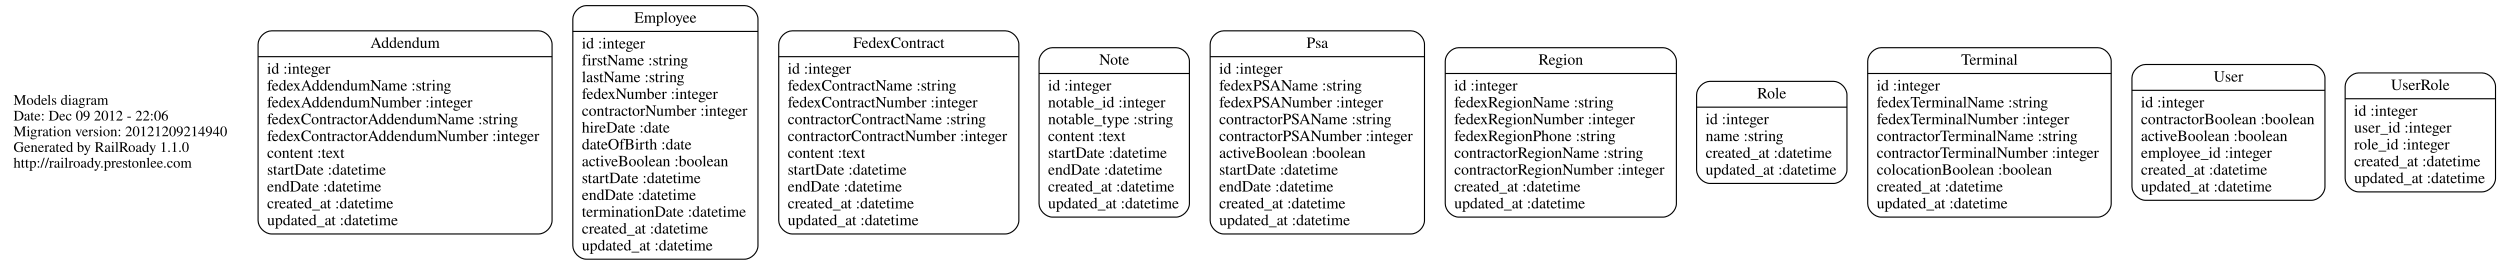
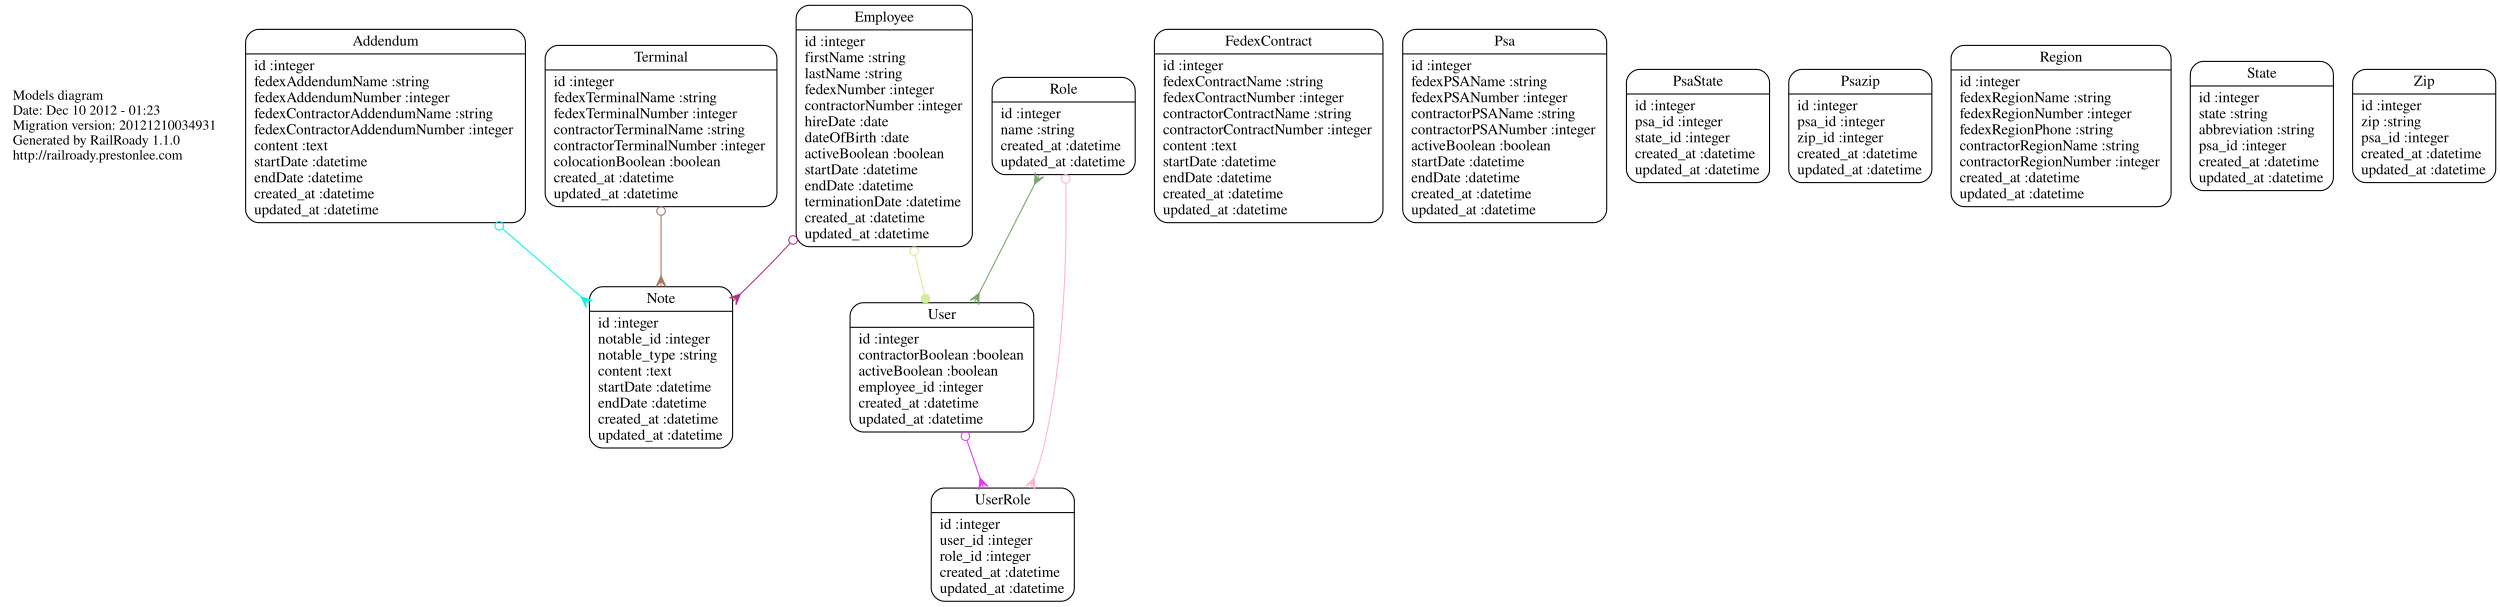
- <svg xmlns="http://www.w3.org/2000/svg" width="2228pt" height="236pt" viewBox="0.00 0.00 2228.00 236.00">
-   <g id="graph0" class="graph" transform="scale(1 1) rotate(0) translate(4 232)">
-     <polygon fill="white" stroke="white" points="-4,5 -4,-232 2225,-232 2225,5 -4,5" />
+ <svg xmlns="http://www.w3.org/2000/svg" width="2341pt" height="568pt" viewBox="0.00 0.00 2341.00 568.00">
+   <g id="graph0" class="graph" transform="scale(1 1) rotate(0) translate(4 564)">
+     <polygon fill="white" stroke="white" points="-4,5 -4,-564 2338,-564 2338,5 -4,5" />
    <g id="node1" class="node">
-       <text text-anchor="start" x="8" y="-138.6" font-family="Times,serif" font-size="13.00">Models diagram</text>
-       <text text-anchor="start" x="8" y="-124.6" font-family="Times,serif" font-size="13.00">Date: Dec 09 2012 - 22:06</text>
-       <text text-anchor="start" x="8" y="-110.6" font-family="Times,serif" font-size="13.00">Migration version: 20121209214940</text>
-       <text text-anchor="start" x="8" y="-96.6" font-family="Times,serif" font-size="13.00">Generated by RailRoady 1.1.0</text>
-       <text text-anchor="start" x="8" y="-82.6" font-family="Times,serif" font-size="13.00">http://railroady.prestonlee.com</text>
+       <text text-anchor="start" x="8" y="-470.6" font-family="Times,serif" font-size="13.00">Models diagram</text>
+       <text text-anchor="start" x="8" y="-456.6" font-family="Times,serif" font-size="13.00">Date: Dec 10 2012 - 01:23</text>
+       <text text-anchor="start" x="8" y="-442.6" font-family="Times,serif" font-size="13.00">Migration version: 20121210034931</text>
+       <text text-anchor="start" x="8" y="-428.6" font-family="Times,serif" font-size="13.00">Generated by RailRoady 1.1.0</text>
+       <text text-anchor="start" x="8" y="-414.6" font-family="Times,serif" font-size="13.00">http://railroady.prestonlee.com</text>
    </g>
    <g id="node2" class="node">
-       <path fill="none" stroke="black" d="M238,-23.5C238,-23.5 476,-23.5 476,-23.5 482,-23.5 488,-29.5 488,-35.5 488,-35.5 488,-192.5 488,-192.5 488,-198.5 482,-204.5 476,-204.5 476,-204.5 238,-204.5 238,-204.5 232,-204.5 226,-198.5 226,-192.5 226,-192.5 226,-35.5 226,-35.5 226,-29.5 232,-23.5 238,-23.5" />
-       <text text-anchor="middle" x="357" y="-189.3" font-family="Times,serif" font-size="14.00">Addendum</text>
-       <polyline fill="none" stroke="black" points="226,-181.5 488,-181.5 " />
-       <text text-anchor="start" x="234" y="-166.3" font-family="Times,serif" font-size="14.00">id :integer</text>
-       <text text-anchor="start" x="234" y="-151.3" font-family="Times,serif" font-size="14.00">fedexAddendumName :string</text>
-       <text text-anchor="start" x="234" y="-136.3" font-family="Times,serif" font-size="14.00">fedexAddendumNumber :integer</text>
-       <text text-anchor="start" x="234" y="-121.3" font-family="Times,serif" font-size="14.00">fedexContractorAddendumName :string</text>
-       <text text-anchor="start" x="234" y="-106.3" font-family="Times,serif" font-size="14.00">fedexContractorAddendumNumber :integer</text>
-       <text text-anchor="start" x="234" y="-91.3" font-family="Times,serif" font-size="14.00">content :text</text>
-       <text text-anchor="start" x="234" y="-76.3" font-family="Times,serif" font-size="14.00">startDate :datetime</text>
-       <text text-anchor="start" x="234" y="-61.3" font-family="Times,serif" font-size="14.00">endDate :datetime</text>
-       <text text-anchor="start" x="234" y="-46.3" font-family="Times,serif" font-size="14.00">created_at :datetime</text>
-       <text text-anchor="start" x="234" y="-31.3" font-family="Times,serif" font-size="14.00">updated_at :datetime</text>
+       <path fill="none" stroke="black" d="M238,-355.5C238,-355.5 476,-355.5 476,-355.5 482,-355.5 488,-361.5 488,-367.5 488,-367.5 488,-524.5 488,-524.5 488,-530.5 482,-536.5 476,-536.5 476,-536.5 238,-536.5 238,-536.5 232,-536.5 226,-530.5 226,-524.5 226,-524.5 226,-367.5 226,-367.5 226,-361.5 232,-355.5 238,-355.5" />
+       <text text-anchor="middle" x="357" y="-521.3" font-family="Times,serif" font-size="14.00">Addendum</text>
+       <polyline fill="none" stroke="black" points="226,-513.5 488,-513.5 " />
+       <text text-anchor="start" x="234" y="-498.3" font-family="Times,serif" font-size="14.00">id :integer</text>
+       <text text-anchor="start" x="234" y="-483.3" font-family="Times,serif" font-size="14.00">fedexAddendumName :string</text>
+       <text text-anchor="start" x="234" y="-468.3" font-family="Times,serif" font-size="14.00">fedexAddendumNumber :integer</text>
+       <text text-anchor="start" x="234" y="-453.3" font-family="Times,serif" font-size="14.00">fedexContractorAddendumName :string</text>
+       <text text-anchor="start" x="234" y="-438.3" font-family="Times,serif" font-size="14.00">fedexContractorAddendumNumber :integer</text>
+       <text text-anchor="start" x="234" y="-423.3" font-family="Times,serif" font-size="14.00">content :text</text>
+       <text text-anchor="start" x="234" y="-408.3" font-family="Times,serif" font-size="14.00">startDate :datetime</text>
+       <text text-anchor="start" x="234" y="-393.3" font-family="Times,serif" font-size="14.00">endDate :datetime</text>
+       <text text-anchor="start" x="234" y="-378.3" font-family="Times,serif" font-size="14.00">created_at :datetime</text>
+       <text text-anchor="start" x="234" y="-363.3" font-family="Times,serif" font-size="14.00">updated_at :datetime</text>
+     </g>
+     <g id="node5" class="node">
+       <path fill="none" stroke="black" d="M560,-144.5C560,-144.5 670,-144.5 670,-144.5 676,-144.5 682,-150.5 682,-156.5 682,-156.5 682,-283.5 682,-283.5 682,-289.5 676,-295.5 670,-295.5 670,-295.5 560,-295.5 560,-295.5 554,-295.5 548,-289.5 548,-283.5 548,-283.5 548,-156.5 548,-156.5 548,-150.5 554,-144.5 560,-144.5" />
+       <text text-anchor="middle" x="615" y="-280.3" font-family="Times,serif" font-size="14.00">Note</text>
+       <polyline fill="none" stroke="black" points="548,-272.5 682,-272.5 " />
+       <text text-anchor="start" x="556" y="-257.3" font-family="Times,serif" font-size="14.00">id :integer</text>
+       <text text-anchor="start" x="556" y="-242.3" font-family="Times,serif" font-size="14.00">notable_id :integer</text>
+       <text text-anchor="start" x="556" y="-227.3" font-family="Times,serif" font-size="14.00">notable_type :string</text>
+       <text text-anchor="start" x="556" y="-212.3" font-family="Times,serif" font-size="14.00">content :text</text>
+       <text text-anchor="start" x="556" y="-197.3" font-family="Times,serif" font-size="14.00">startDate :datetime</text>
+       <text text-anchor="start" x="556" y="-182.3" font-family="Times,serif" font-size="14.00">endDate :datetime</text>
+       <text text-anchor="start" x="556" y="-167.3" font-family="Times,serif" font-size="14.00">created_at :datetime</text>
+       <text text-anchor="start" x="556" y="-152.3" font-family="Times,serif" font-size="14.00">updated_at :datetime</text>
+     </g>
+     <g id="edge1" class="edge">
+       <path fill="none" stroke="#04f9e2" d="M466.687,-349.768C491.468,-328.253 517.221,-305.893 540.178,-285.962" />
+       <ellipse fill="none" stroke="#04f9e2" cx="463.472" cy="-352.559" rx="4" ry="4" />
+       <polygon fill="#04f9e2" stroke="#04f9e2" points="540.299,-285.857 550.8,-282.699 544.075,-282.579 547.85,-279.301 547.85,-279.301 547.85,-279.301 544.075,-282.579 544.9,-275.903 540.299,-285.857 540.299,-285.857" />
    </g>
    <g id="node3" class="node">
-       <path fill="none" stroke="black" d="M518.5,-1C518.5,-1 659.5,-1 659.5,-1 665.5,-1 671.5,-7 671.5,-13 671.5,-13 671.5,-215 671.5,-215 671.5,-221 665.5,-227 659.5,-227 659.5,-227 518.5,-227 518.5,-227 512.5,-227 506.5,-221 506.5,-215 506.5,-215 506.5,-13 506.5,-13 506.5,-7 512.5,-1 518.5,-1" />
-       <text text-anchor="middle" x="589" y="-211.8" font-family="Times,serif" font-size="14.00">Employee</text>
-       <polyline fill="none" stroke="black" points="506.5,-204 671.5,-204 " />
-       <text text-anchor="start" x="514.5" y="-188.8" font-family="Times,serif" font-size="14.00">id :integer</text>
-       <text text-anchor="start" x="514.5" y="-173.8" font-family="Times,serif" font-size="14.00">firstName :string</text>
-       <text text-anchor="start" x="514.5" y="-158.8" font-family="Times,serif" font-size="14.00">lastName :string</text>
-       <text text-anchor="start" x="514.5" y="-143.8" font-family="Times,serif" font-size="14.00">fedexNumber :integer</text>
-       <text text-anchor="start" x="514.5" y="-128.8" font-family="Times,serif" font-size="14.00">contractorNumber :integer</text>
-       <text text-anchor="start" x="514.5" y="-113.8" font-family="Times,serif" font-size="14.00">hireDate :date</text>
-       <text text-anchor="start" x="514.5" y="-98.8" font-family="Times,serif" font-size="14.00">dateOfBirth :date</text>
-       <text text-anchor="start" x="514.5" y="-83.8" font-family="Times,serif" font-size="14.00">activeBoolean :boolean</text>
-       <text text-anchor="start" x="514.5" y="-68.8" font-family="Times,serif" font-size="14.00">startDate :datetime</text>
-       <text text-anchor="start" x="514.5" y="-53.8" font-family="Times,serif" font-size="14.00">endDate :datetime</text>
-       <text text-anchor="start" x="514.5" y="-38.8" font-family="Times,serif" font-size="14.00">terminationDate :datetime</text>
-       <text text-anchor="start" x="514.5" y="-23.8" font-family="Times,serif" font-size="14.00">created_at :datetime</text>
-       <text text-anchor="start" x="514.5" y="-8.8" font-family="Times,serif" font-size="14.00">updated_at :datetime</text>
+       <path fill="none" stroke="black" d="M753.5,-333C753.5,-333 894.5,-333 894.5,-333 900.5,-333 906.5,-339 906.5,-345 906.5,-345 906.5,-547 906.5,-547 906.5,-553 900.5,-559 894.5,-559 894.5,-559 753.5,-559 753.5,-559 747.5,-559 741.5,-553 741.5,-547 741.5,-547 741.5,-345 741.5,-345 741.5,-339 747.5,-333 753.5,-333" />
+       <text text-anchor="middle" x="824" y="-543.8" font-family="Times,serif" font-size="14.00">Employee</text>
+       <polyline fill="none" stroke="black" points="741.5,-536 906.5,-536 " />
+       <text text-anchor="start" x="749.5" y="-520.8" font-family="Times,serif" font-size="14.00">id :integer</text>
+       <text text-anchor="start" x="749.5" y="-505.8" font-family="Times,serif" font-size="14.00">firstName :string</text>
+       <text text-anchor="start" x="749.5" y="-490.8" font-family="Times,serif" font-size="14.00">lastName :string</text>
+       <text text-anchor="start" x="749.5" y="-475.8" font-family="Times,serif" font-size="14.00">fedexNumber :integer</text>
+       <text text-anchor="start" x="749.5" y="-460.8" font-family="Times,serif" font-size="14.00">contractorNumber :integer</text>
+       <text text-anchor="start" x="749.5" y="-445.8" font-family="Times,serif" font-size="14.00">hireDate :date</text>
+       <text text-anchor="start" x="749.5" y="-430.8" font-family="Times,serif" font-size="14.00">dateOfBirth :date</text>
+       <text text-anchor="start" x="749.5" y="-415.8" font-family="Times,serif" font-size="14.00">activeBoolean :boolean</text>
+       <text text-anchor="start" x="749.5" y="-400.8" font-family="Times,serif" font-size="14.00">startDate :datetime</text>
+       <text text-anchor="start" x="749.5" y="-385.8" font-family="Times,serif" font-size="14.00">endDate :datetime</text>
+       <text text-anchor="start" x="749.5" y="-370.8" font-family="Times,serif" font-size="14.00">terminationDate :datetime</text>
+       <text text-anchor="start" x="749.5" y="-355.8" font-family="Times,serif" font-size="14.00">created_at :datetime</text>
+       <text text-anchor="start" x="749.5" y="-340.8" font-family="Times,serif" font-size="14.00">updated_at :datetime</text>
+     </g>
+     <g id="edge2" class="edge">
+       <path fill="none" stroke="#b72d80" d="M735.781,-336.112C734.518,-334.728 733.258,-333.357 732,-332 718.709,-317.661 703.963,-302.886 689.546,-288.98" />
+       <ellipse fill="none" stroke="#b72d80" cx="738.647" cy="-339.287" rx="4" ry="4" />
+       <polygon fill="#b72d80" stroke="#b72d80" points="689.266,-288.712 685.159,-278.544 685.656,-285.253 682.046,-281.794 682.046,-281.794 682.046,-281.794 685.656,-285.253 678.932,-285.043 689.266,-288.712 689.266,-288.712" />
+     </g>
+     <g id="node13" class="node">
+       <path fill="none" stroke="black" d="M804,-159.5C804,-159.5 952,-159.5 952,-159.5 958,-159.5 964,-165.5 964,-171.5 964,-171.5 964,-268.5 964,-268.5 964,-274.5 958,-280.5 952,-280.5 952,-280.5 804,-280.5 804,-280.5 798,-280.5 792,-274.5 792,-268.5 792,-268.5 792,-171.5 792,-171.5 792,-165.5 798,-159.5 804,-159.5" />
+       <text text-anchor="middle" x="878" y="-265.3" font-family="Times,serif" font-size="14.00">User</text>
+       <polyline fill="none" stroke="black" points="792,-257.5 964,-257.5 " />
+       <text text-anchor="start" x="800" y="-242.3" font-family="Times,serif" font-size="14.00">id :integer</text>
+       <text text-anchor="start" x="800" y="-227.3" font-family="Times,serif" font-size="14.00">contractorBoolean :boolean</text>
+       <text text-anchor="start" x="800" y="-212.3" font-family="Times,serif" font-size="14.00">activeBoolean :boolean</text>
+       <text text-anchor="start" x="800" y="-197.3" font-family="Times,serif" font-size="14.00">employee_id :integer</text>
+       <text text-anchor="start" x="800" y="-182.3" font-family="Times,serif" font-size="14.00">created_at :datetime</text>
+       <text text-anchor="start" x="800" y="-167.3" font-family="Times,serif" font-size="14.00">updated_at :datetime</text>
+     </g>
+     <g id="edge3" class="edge">
+       <path fill="none" stroke="#cef098" d="M853.011,-324.658C856.008,-312.227 858.972,-299.933 861.753,-288.394" />
+       <ellipse fill="none" stroke="#cef098" cx="852.017" cy="-328.783" rx="4" ry="4" />
+       <ellipse fill="#cef098" stroke="#cef098" cx="862.71" cy="-284.423" rx="4" ry="4" />
    </g>
    <g id="node4" class="node">
-       <path fill="none" stroke="black" d="M702,-23.5C702,-23.5 892,-23.5 892,-23.5 898,-23.5 904,-29.5 904,-35.5 904,-35.5 904,-192.5 904,-192.5 904,-198.5 898,-204.5 892,-204.5 892,-204.5 702,-204.5 702,-204.5 696,-204.5 690,-198.5 690,-192.5 690,-192.5 690,-35.5 690,-35.5 690,-29.5 696,-23.5 702,-23.5" />
-       <text text-anchor="middle" x="797" y="-189.3" font-family="Times,serif" font-size="14.00">FedexContract</text>
-       <polyline fill="none" stroke="black" points="690,-181.5 904,-181.5 " />
-       <text text-anchor="start" x="698" y="-166.3" font-family="Times,serif" font-size="14.00">id :integer</text>
-       <text text-anchor="start" x="698" y="-151.3" font-family="Times,serif" font-size="14.00">fedexContractName :string</text>
-       <text text-anchor="start" x="698" y="-136.3" font-family="Times,serif" font-size="14.00">fedexContractNumber :integer</text>
-       <text text-anchor="start" x="698" y="-121.3" font-family="Times,serif" font-size="14.00">contractorContractName :string</text>
-       <text text-anchor="start" x="698" y="-106.3" font-family="Times,serif" font-size="14.00">contractorContractNumber :integer</text>
-       <text text-anchor="start" x="698" y="-91.3" font-family="Times,serif" font-size="14.00">content :text</text>
-       <text text-anchor="start" x="698" y="-76.3" font-family="Times,serif" font-size="14.00">startDate :datetime</text>
-       <text text-anchor="start" x="698" y="-61.3" font-family="Times,serif" font-size="14.00">endDate :datetime</text>
-       <text text-anchor="start" x="698" y="-46.3" font-family="Times,serif" font-size="14.00">created_at :datetime</text>
-       <text text-anchor="start" x="698" y="-31.3" font-family="Times,serif" font-size="14.00">updated_at :datetime</text>
-     </g>
-     <g id="node5" class="node">
-       <path fill="none" stroke="black" d="M934,-38.5C934,-38.5 1044,-38.5 1044,-38.5 1050,-38.5 1056,-44.5 1056,-50.5 1056,-50.5 1056,-177.5 1056,-177.5 1056,-183.5 1050,-189.5 1044,-189.5 1044,-189.5 934,-189.5 934,-189.5 928,-189.5 922,-183.5 922,-177.5 922,-177.5 922,-50.5 922,-50.5 922,-44.5 928,-38.5 934,-38.5" />
-       <text text-anchor="middle" x="989" y="-174.3" font-family="Times,serif" font-size="14.00">Note</text>
-       <polyline fill="none" stroke="black" points="922,-166.5 1056,-166.5 " />
-       <text text-anchor="start" x="930" y="-151.3" font-family="Times,serif" font-size="14.00">id :integer</text>
-       <text text-anchor="start" x="930" y="-136.3" font-family="Times,serif" font-size="14.00">notable_id :integer</text>
-       <text text-anchor="start" x="930" y="-121.3" font-family="Times,serif" font-size="14.00">notable_type :string</text>
-       <text text-anchor="start" x="930" y="-106.3" font-family="Times,serif" font-size="14.00">content :text</text>
-       <text text-anchor="start" x="930" y="-91.3" font-family="Times,serif" font-size="14.00">startDate :datetime</text>
-       <text text-anchor="start" x="930" y="-76.3" font-family="Times,serif" font-size="14.00">endDate :datetime</text>
-       <text text-anchor="start" x="930" y="-61.3" font-family="Times,serif" font-size="14.00">created_at :datetime</text>
-       <text text-anchor="start" x="930" y="-46.3" font-family="Times,serif" font-size="14.00">updated_at :datetime</text>
+       <path fill="none" stroke="black" d="M1089,-355.5C1089,-355.5 1279,-355.5 1279,-355.5 1285,-355.5 1291,-361.5 1291,-367.5 1291,-367.5 1291,-524.5 1291,-524.5 1291,-530.5 1285,-536.5 1279,-536.5 1279,-536.5 1089,-536.5 1089,-536.5 1083,-536.5 1077,-530.5 1077,-524.5 1077,-524.5 1077,-367.5 1077,-367.5 1077,-361.5 1083,-355.5 1089,-355.5" />
+       <text text-anchor="middle" x="1184" y="-521.3" font-family="Times,serif" font-size="14.00">FedexContract</text>
+       <polyline fill="none" stroke="black" points="1077,-513.5 1291,-513.5 " />
+       <text text-anchor="start" x="1085" y="-498.3" font-family="Times,serif" font-size="14.00">id :integer</text>
+       <text text-anchor="start" x="1085" y="-483.3" font-family="Times,serif" font-size="14.00">fedexContractName :string</text>
+       <text text-anchor="start" x="1085" y="-468.3" font-family="Times,serif" font-size="14.00">fedexContractNumber :integer</text>
+       <text text-anchor="start" x="1085" y="-453.3" font-family="Times,serif" font-size="14.00">contractorContractName :string</text>
+       <text text-anchor="start" x="1085" y="-438.3" font-family="Times,serif" font-size="14.00">contractorContractNumber :integer</text>
+       <text text-anchor="start" x="1085" y="-423.3" font-family="Times,serif" font-size="14.00">content :text</text>
+       <text text-anchor="start" x="1085" y="-408.3" font-family="Times,serif" font-size="14.00">startDate :datetime</text>
+       <text text-anchor="start" x="1085" y="-393.3" font-family="Times,serif" font-size="14.00">endDate :datetime</text>
+       <text text-anchor="start" x="1085" y="-378.3" font-family="Times,serif" font-size="14.00">created_at :datetime</text>
+       <text text-anchor="start" x="1085" y="-363.3" font-family="Times,serif" font-size="14.00">updated_at :datetime</text>
    </g>
    <g id="node6" class="node">
-       <path fill="none" stroke="black" d="M1086.5,-23.5C1086.5,-23.5 1253.5,-23.5 1253.5,-23.5 1259.5,-23.5 1265.5,-29.5 1265.5,-35.5 1265.5,-35.5 1265.5,-192.5 1265.5,-192.5 1265.5,-198.5 1259.5,-204.5 1253.5,-204.5 1253.5,-204.5 1086.5,-204.5 1086.5,-204.5 1080.5,-204.5 1074.5,-198.5 1074.5,-192.5 1074.5,-192.5 1074.5,-35.5 1074.5,-35.5 1074.5,-29.5 1080.5,-23.5 1086.5,-23.5" />
-       <text text-anchor="middle" x="1170" y="-189.3" font-family="Times,serif" font-size="14.00">Psa</text>
-       <polyline fill="none" stroke="black" points="1074.5,-181.5 1265.5,-181.5 " />
-       <text text-anchor="start" x="1082.5" y="-166.3" font-family="Times,serif" font-size="14.00">id :integer</text>
-       <text text-anchor="start" x="1082.5" y="-151.3" font-family="Times,serif" font-size="14.00">fedexPSAName :string</text>
-       <text text-anchor="start" x="1082.5" y="-136.3" font-family="Times,serif" font-size="14.00">fedexPSANumber :integer</text>
-       <text text-anchor="start" x="1082.5" y="-121.3" font-family="Times,serif" font-size="14.00">contractorPSAName :string</text>
-       <text text-anchor="start" x="1082.5" y="-106.3" font-family="Times,serif" font-size="14.00">contractorPSANumber :integer</text>
-       <text text-anchor="start" x="1082.5" y="-91.3" font-family="Times,serif" font-size="14.00">activeBoolean :boolean</text>
-       <text text-anchor="start" x="1082.5" y="-76.3" font-family="Times,serif" font-size="14.00">startDate :datetime</text>
-       <text text-anchor="start" x="1082.5" y="-61.3" font-family="Times,serif" font-size="14.00">endDate :datetime</text>
-       <text text-anchor="start" x="1082.5" y="-46.3" font-family="Times,serif" font-size="14.00">created_at :datetime</text>
-       <text text-anchor="start" x="1082.5" y="-31.3" font-family="Times,serif" font-size="14.00">updated_at :datetime</text>
+       <path fill="none" stroke="black" d="M1321.5,-355.5C1321.5,-355.5 1488.5,-355.5 1488.5,-355.5 1494.5,-355.5 1500.5,-361.5 1500.5,-367.5 1500.5,-367.5 1500.5,-524.5 1500.5,-524.5 1500.5,-530.5 1494.5,-536.5 1488.5,-536.5 1488.5,-536.5 1321.5,-536.5 1321.5,-536.5 1315.5,-536.5 1309.5,-530.5 1309.5,-524.5 1309.5,-524.5 1309.5,-367.5 1309.5,-367.5 1309.5,-361.5 1315.5,-355.5 1321.5,-355.5" />
+       <text text-anchor="middle" x="1405" y="-521.3" font-family="Times,serif" font-size="14.00">Psa</text>
+       <polyline fill="none" stroke="black" points="1309.5,-513.5 1500.5,-513.5 " />
+       <text text-anchor="start" x="1317.5" y="-498.3" font-family="Times,serif" font-size="14.00">id :integer</text>
+       <text text-anchor="start" x="1317.5" y="-483.3" font-family="Times,serif" font-size="14.00">fedexPSAName :string</text>
+       <text text-anchor="start" x="1317.5" y="-468.3" font-family="Times,serif" font-size="14.00">fedexPSANumber :integer</text>
+       <text text-anchor="start" x="1317.5" y="-453.3" font-family="Times,serif" font-size="14.00">contractorPSAName :string</text>
+       <text text-anchor="start" x="1317.5" y="-438.3" font-family="Times,serif" font-size="14.00">contractorPSANumber :integer</text>
+       <text text-anchor="start" x="1317.5" y="-423.3" font-family="Times,serif" font-size="14.00">activeBoolean :boolean</text>
+       <text text-anchor="start" x="1317.5" y="-408.3" font-family="Times,serif" font-size="14.00">startDate :datetime</text>
+       <text text-anchor="start" x="1317.5" y="-393.3" font-family="Times,serif" font-size="14.00">endDate :datetime</text>
+       <text text-anchor="start" x="1317.5" y="-378.3" font-family="Times,serif" font-size="14.00">created_at :datetime</text>
+       <text text-anchor="start" x="1317.5" y="-363.3" font-family="Times,serif" font-size="14.00">updated_at :datetime</text>
    </g>
    <g id="node7" class="node">
-       <path fill="none" stroke="black" d="M1296,-38.5C1296,-38.5 1478,-38.5 1478,-38.5 1484,-38.5 1490,-44.5 1490,-50.5 1490,-50.5 1490,-177.5 1490,-177.5 1490,-183.5 1484,-189.5 1478,-189.5 1478,-189.5 1296,-189.5 1296,-189.5 1290,-189.5 1284,-183.5 1284,-177.5 1284,-177.5 1284,-50.5 1284,-50.5 1284,-44.5 1290,-38.5 1296,-38.5" />
-       <text text-anchor="middle" x="1387" y="-174.3" font-family="Times,serif" font-size="14.00">Region</text>
-       <polyline fill="none" stroke="black" points="1284,-166.5 1490,-166.5 " />
-       <text text-anchor="start" x="1292" y="-151.3" font-family="Times,serif" font-size="14.00">id :integer</text>
-       <text text-anchor="start" x="1292" y="-136.3" font-family="Times,serif" font-size="14.00">fedexRegionName :string</text>
-       <text text-anchor="start" x="1292" y="-121.3" font-family="Times,serif" font-size="14.00">fedexRegionNumber :integer</text>
-       <text text-anchor="start" x="1292" y="-106.3" font-family="Times,serif" font-size="14.00">fedexRegionPhone :string</text>
-       <text text-anchor="start" x="1292" y="-91.3" font-family="Times,serif" font-size="14.00">contractorRegionName :string</text>
-       <text text-anchor="start" x="1292" y="-76.3" font-family="Times,serif" font-size="14.00">contractorRegionNumber :integer</text>
-       <text text-anchor="start" x="1292" y="-61.3" font-family="Times,serif" font-size="14.00">created_at :datetime</text>
-       <text text-anchor="start" x="1292" y="-46.3" font-family="Times,serif" font-size="14.00">updated_at :datetime</text>
+       <path fill="none" stroke="black" d="M1531,-393C1531,-393 1641,-393 1641,-393 1647,-393 1653,-399 1653,-405 1653,-405 1653,-487 1653,-487 1653,-493 1647,-499 1641,-499 1641,-499 1531,-499 1531,-499 1525,-499 1519,-493 1519,-487 1519,-487 1519,-405 1519,-405 1519,-399 1525,-393 1531,-393" />
+       <text text-anchor="middle" x="1586" y="-483.8" font-family="Times,serif" font-size="14.00">PsaState</text>
+       <polyline fill="none" stroke="black" points="1519,-476 1653,-476 " />
+       <text text-anchor="start" x="1527" y="-460.8" font-family="Times,serif" font-size="14.00">id :integer</text>
+       <text text-anchor="start" x="1527" y="-445.8" font-family="Times,serif" font-size="14.00">psa_id :integer</text>
+       <text text-anchor="start" x="1527" y="-430.8" font-family="Times,serif" font-size="14.00">state_id :integer</text>
+       <text text-anchor="start" x="1527" y="-415.8" font-family="Times,serif" font-size="14.00">created_at :datetime</text>
+       <text text-anchor="start" x="1527" y="-400.8" font-family="Times,serif" font-size="14.00">updated_at :datetime</text>
    </g>
    <g id="node8" class="node">
-       <path fill="none" stroke="black" d="M1520,-68.5C1520,-68.5 1630,-68.5 1630,-68.5 1636,-68.5 1642,-74.5 1642,-80.5 1642,-80.5 1642,-147.5 1642,-147.5 1642,-153.5 1636,-159.5 1630,-159.5 1630,-159.5 1520,-159.5 1520,-159.5 1514,-159.5 1508,-153.5 1508,-147.5 1508,-147.5 1508,-80.5 1508,-80.5 1508,-74.5 1514,-68.5 1520,-68.5" />
-       <text text-anchor="middle" x="1575" y="-144.3" font-family="Times,serif" font-size="14.00">Role</text>
-       <polyline fill="none" stroke="black" points="1508,-136.5 1642,-136.5 " />
-       <text text-anchor="start" x="1516" y="-121.3" font-family="Times,serif" font-size="14.00">id :integer</text>
-       <text text-anchor="start" x="1516" y="-106.3" font-family="Times,serif" font-size="14.00">name :string</text>
-       <text text-anchor="start" x="1516" y="-91.3" font-family="Times,serif" font-size="14.00">created_at :datetime</text>
-       <text text-anchor="start" x="1516" y="-76.3" font-family="Times,serif" font-size="14.00">updated_at :datetime</text>
+       <path fill="none" stroke="black" d="M1683,-393C1683,-393 1793,-393 1793,-393 1799,-393 1805,-399 1805,-405 1805,-405 1805,-487 1805,-487 1805,-493 1799,-499 1793,-499 1793,-499 1683,-499 1683,-499 1677,-499 1671,-493 1671,-487 1671,-487 1671,-405 1671,-405 1671,-399 1677,-393 1683,-393" />
+       <text text-anchor="middle" x="1738" y="-483.8" font-family="Times,serif" font-size="14.00">Psazip</text>
+       <polyline fill="none" stroke="black" points="1671,-476 1805,-476 " />
+       <text text-anchor="start" x="1679" y="-460.8" font-family="Times,serif" font-size="14.00">id :integer</text>
+       <text text-anchor="start" x="1679" y="-445.8" font-family="Times,serif" font-size="14.00">psa_id :integer</text>
+       <text text-anchor="start" x="1679" y="-430.8" font-family="Times,serif" font-size="14.00">zip_id :integer</text>
+       <text text-anchor="start" x="1679" y="-415.8" font-family="Times,serif" font-size="14.00">created_at :datetime</text>
+       <text text-anchor="start" x="1679" y="-400.8" font-family="Times,serif" font-size="14.00">updated_at :datetime</text>
    </g>
    <g id="node9" class="node">
-       <path fill="none" stroke="black" d="M1672.5,-38.5C1672.5,-38.5 1865.5,-38.5 1865.5,-38.5 1871.5,-38.5 1877.5,-44.5 1877.5,-50.5 1877.5,-50.5 1877.5,-177.5 1877.5,-177.5 1877.5,-183.5 1871.5,-189.5 1865.5,-189.5 1865.5,-189.5 1672.5,-189.5 1672.5,-189.5 1666.5,-189.5 1660.5,-183.5 1660.5,-177.5 1660.5,-177.5 1660.5,-50.5 1660.5,-50.5 1660.5,-44.5 1666.5,-38.5 1672.5,-38.5" />
-       <text text-anchor="middle" x="1769" y="-174.3" font-family="Times,serif" font-size="14.00">Terminal</text>
-       <polyline fill="none" stroke="black" points="1660.5,-166.5 1877.5,-166.5 " />
-       <text text-anchor="start" x="1668.5" y="-151.3" font-family="Times,serif" font-size="14.00">id :integer</text>
-       <text text-anchor="start" x="1668.5" y="-136.3" font-family="Times,serif" font-size="14.00">fedexTerminalName :string</text>
-       <text text-anchor="start" x="1668.5" y="-121.3" font-family="Times,serif" font-size="14.00">fedexTerminalNumber :integer</text>
-       <text text-anchor="start" x="1668.5" y="-106.3" font-family="Times,serif" font-size="14.00">contractorTerminalName :string</text>
-       <text text-anchor="start" x="1668.5" y="-91.3" font-family="Times,serif" font-size="14.00">contractorTerminalNumber :integer</text>
-       <text text-anchor="start" x="1668.5" y="-76.3" font-family="Times,serif" font-size="14.00">colocationBoolean :boolean</text>
-       <text text-anchor="start" x="1668.5" y="-61.3" font-family="Times,serif" font-size="14.00">created_at :datetime</text>
-       <text text-anchor="start" x="1668.5" y="-46.3" font-family="Times,serif" font-size="14.00">updated_at :datetime</text>
+       <path fill="none" stroke="black" d="M1835,-370.5C1835,-370.5 2017,-370.5 2017,-370.5 2023,-370.5 2029,-376.5 2029,-382.5 2029,-382.5 2029,-509.5 2029,-509.5 2029,-515.5 2023,-521.5 2017,-521.5 2017,-521.5 1835,-521.5 1835,-521.5 1829,-521.5 1823,-515.5 1823,-509.5 1823,-509.5 1823,-382.5 1823,-382.5 1823,-376.5 1829,-370.5 1835,-370.5" />
+       <text text-anchor="middle" x="1926" y="-506.3" font-family="Times,serif" font-size="14.00">Region</text>
+       <polyline fill="none" stroke="black" points="1823,-498.5 2029,-498.5 " />
+       <text text-anchor="start" x="1831" y="-483.3" font-family="Times,serif" font-size="14.00">id :integer</text>
+       <text text-anchor="start" x="1831" y="-468.3" font-family="Times,serif" font-size="14.00">fedexRegionName :string</text>
+       <text text-anchor="start" x="1831" y="-453.3" font-family="Times,serif" font-size="14.00">fedexRegionNumber :integer</text>
+       <text text-anchor="start" x="1831" y="-438.3" font-family="Times,serif" font-size="14.00">fedexRegionPhone :string</text>
+       <text text-anchor="start" x="1831" y="-423.3" font-family="Times,serif" font-size="14.00">contractorRegionName :string</text>
+       <text text-anchor="start" x="1831" y="-408.3" font-family="Times,serif" font-size="14.00">contractorRegionNumber :integer</text>
+       <text text-anchor="start" x="1831" y="-393.3" font-family="Times,serif" font-size="14.00">created_at :datetime</text>
+       <text text-anchor="start" x="1831" y="-378.3" font-family="Times,serif" font-size="14.00">updated_at :datetime</text>
    </g>
    <g id="node10" class="node">
-       <path fill="none" stroke="black" d="M1908,-53.5C1908,-53.5 2056,-53.5 2056,-53.5 2062,-53.5 2068,-59.5 2068,-65.5 2068,-65.5 2068,-162.5 2068,-162.5 2068,-168.5 2062,-174.5 2056,-174.5 2056,-174.5 1908,-174.5 1908,-174.5 1902,-174.5 1896,-168.5 1896,-162.5 1896,-162.5 1896,-65.5 1896,-65.5 1896,-59.5 1902,-53.5 1908,-53.5" />
-       <text text-anchor="middle" x="1982" y="-159.3" font-family="Times,serif" font-size="14.00">User</text>
-       <polyline fill="none" stroke="black" points="1896,-151.5 2068,-151.5 " />
-       <text text-anchor="start" x="1904" y="-136.3" font-family="Times,serif" font-size="14.00">id :integer</text>
-       <text text-anchor="start" x="1904" y="-121.3" font-family="Times,serif" font-size="14.00">contractorBoolean :boolean</text>
-       <text text-anchor="start" x="1904" y="-106.3" font-family="Times,serif" font-size="14.00">activeBoolean :boolean</text>
-       <text text-anchor="start" x="1904" y="-91.3" font-family="Times,serif" font-size="14.00">employee_id :integer</text>
-       <text text-anchor="start" x="1904" y="-76.3" font-family="Times,serif" font-size="14.00">created_at :datetime</text>
-       <text text-anchor="start" x="1904" y="-61.3" font-family="Times,serif" font-size="14.00">updated_at :datetime</text>
+       <path fill="none" stroke="black" d="M937,-400.5C937,-400.5 1047,-400.5 1047,-400.5 1053,-400.5 1059,-406.5 1059,-412.5 1059,-412.5 1059,-479.5 1059,-479.5 1059,-485.5 1053,-491.5 1047,-491.5 1047,-491.5 937,-491.5 937,-491.5 931,-491.5 925,-485.5 925,-479.5 925,-479.5 925,-412.5 925,-412.5 925,-406.5 931,-400.5 937,-400.5" />
+       <text text-anchor="middle" x="992" y="-476.3" font-family="Times,serif" font-size="14.00">Role</text>
+       <polyline fill="none" stroke="black" points="925,-468.5 1059,-468.5 " />
+       <text text-anchor="start" x="933" y="-453.3" font-family="Times,serif" font-size="14.00">id :integer</text>
+       <text text-anchor="start" x="933" y="-438.3" font-family="Times,serif" font-size="14.00">name :string</text>
+       <text text-anchor="start" x="933" y="-423.3" font-family="Times,serif" font-size="14.00">created_at :datetime</text>
+       <text text-anchor="start" x="933" y="-408.3" font-family="Times,serif" font-size="14.00">updated_at :datetime</text>
+     </g>
+     <g id="node14" class="node">
+       <path fill="none" stroke="black" d="M880,-1C880,-1 990,-1 990,-1 996,-1 1002,-7 1002,-13 1002,-13 1002,-95 1002,-95 1002,-101 996,-107 990,-107 990,-107 880,-107 880,-107 874,-107 868,-101 868,-95 868,-95 868,-13 868,-13 868,-7 874,-1 880,-1" />
+       <text text-anchor="middle" x="935" y="-91.8" font-family="Times,serif" font-size="14.00">UserRole</text>
+       <polyline fill="none" stroke="black" points="868,-84 1002,-84 " />
+       <text text-anchor="start" x="876" y="-68.8" font-family="Times,serif" font-size="14.00">id :integer</text>
+       <text text-anchor="start" x="876" y="-53.8" font-family="Times,serif" font-size="14.00">user_id :integer</text>
+       <text text-anchor="start" x="876" y="-38.8" font-family="Times,serif" font-size="14.00">role_id :integer</text>
+       <text text-anchor="start" x="876" y="-23.8" font-family="Times,serif" font-size="14.00">created_at :datetime</text>
+       <text text-anchor="start" x="876" y="-8.8" font-family="Times,serif" font-size="14.00">updated_at :datetime</text>
+     </g>
+     <g id="edge4" class="edge">
+       <path fill="none" stroke="#feb4ce" d="M994.034,-392.153C995.144,-331.414 993.232,-229.145 973,-144 970.838,-134.901 967.82,-125.552 964.419,-116.49" />
+       <ellipse fill="none" stroke="#feb4ce" cx="993.944" cy="-396.443" rx="4" ry="4" />
+       <polygon fill="#feb4ce" stroke="#feb4ce" points="964.416,-116.481 964.946,-105.528 962.587,-111.828 960.758,-107.174 960.758,-107.174 960.758,-107.174 962.587,-111.828 956.57,-108.82 964.416,-116.481 964.416,-116.481" />
+     </g>
+     <g id="edge5" class="edge">
+       <path fill="none" stroke="#79a46e" d="M964.693,-391.345C949.189,-360.88 929.617,-322.424 912.995,-289.763" />
+       <polygon fill="#79a46e" stroke="#79a46e" points="964.805,-391.565 965.33,-402.518 967.073,-396.021 969.341,-400.477 969.341,-400.477 969.341,-400.477 967.073,-396.021 973.351,-398.436 964.805,-391.565 964.805,-391.565" />
+       <polygon fill="#79a46e" stroke="#79a46e" points="912.927,-289.628 912.402,-278.675 910.659,-285.172 908.391,-280.716 908.391,-280.716 908.391,-280.716 910.659,-285.172 904.381,-282.757 912.927,-289.628 912.927,-289.628" />
    </g>
    <g id="node11" class="node">
-       <path fill="none" stroke="black" d="M2098,-61C2098,-61 2208,-61 2208,-61 2214,-61 2220,-67 2220,-73 2220,-73 2220,-155 2220,-155 2220,-161 2214,-167 2208,-167 2208,-167 2098,-167 2098,-167 2092,-167 2086,-161 2086,-155 2086,-155 2086,-73 2086,-73 2086,-67 2092,-61 2098,-61" />
-       <text text-anchor="middle" x="2153" y="-151.8" font-family="Times,serif" font-size="14.00">UserRole</text>
-       <polyline fill="none" stroke="black" points="2086,-144 2220,-144 " />
-       <text text-anchor="start" x="2094" y="-128.8" font-family="Times,serif" font-size="14.00">id :integer</text>
-       <text text-anchor="start" x="2094" y="-113.8" font-family="Times,serif" font-size="14.00">user_id :integer</text>
-       <text text-anchor="start" x="2094" y="-98.8" font-family="Times,serif" font-size="14.00">role_id :integer</text>
-       <text text-anchor="start" x="2094" y="-83.8" font-family="Times,serif" font-size="14.00">created_at :datetime</text>
-       <text text-anchor="start" x="2094" y="-68.8" font-family="Times,serif" font-size="14.00">updated_at :datetime</text>
+       <path fill="none" stroke="black" d="M2059,-385.5C2059,-385.5 2169,-385.5 2169,-385.5 2175,-385.5 2181,-391.5 2181,-397.5 2181,-397.5 2181,-494.5 2181,-494.5 2181,-500.5 2175,-506.5 2169,-506.5 2169,-506.5 2059,-506.5 2059,-506.5 2053,-506.5 2047,-500.5 2047,-494.5 2047,-494.5 2047,-397.5 2047,-397.5 2047,-391.5 2053,-385.5 2059,-385.5" />
+       <text text-anchor="middle" x="2114" y="-491.3" font-family="Times,serif" font-size="14.00">State</text>
+       <polyline fill="none" stroke="black" points="2047,-483.5 2181,-483.5 " />
+       <text text-anchor="start" x="2055" y="-468.3" font-family="Times,serif" font-size="14.00">id :integer</text>
+       <text text-anchor="start" x="2055" y="-453.3" font-family="Times,serif" font-size="14.00">state :string</text>
+       <text text-anchor="start" x="2055" y="-438.3" font-family="Times,serif" font-size="14.00">abbreviation :string</text>
+       <text text-anchor="start" x="2055" y="-423.3" font-family="Times,serif" font-size="14.00">psa_id :integer</text>
+       <text text-anchor="start" x="2055" y="-408.3" font-family="Times,serif" font-size="14.00">created_at :datetime</text>
+       <text text-anchor="start" x="2055" y="-393.3" font-family="Times,serif" font-size="14.00">updated_at :datetime</text>
+     </g>
+     <g id="node12" class="node">
+       <path fill="none" stroke="black" d="M518.5,-370.5C518.5,-370.5 711.5,-370.5 711.5,-370.5 717.5,-370.5 723.5,-376.5 723.5,-382.5 723.5,-382.5 723.5,-509.5 723.5,-509.5 723.5,-515.5 717.5,-521.5 711.5,-521.5 711.5,-521.5 518.5,-521.5 518.5,-521.5 512.5,-521.5 506.5,-515.5 506.5,-509.5 506.5,-509.5 506.5,-382.5 506.5,-382.5 506.5,-376.5 512.5,-370.5 518.5,-370.5" />
+       <text text-anchor="middle" x="615" y="-506.3" font-family="Times,serif" font-size="14.00">Terminal</text>
+       <polyline fill="none" stroke="black" points="506.5,-498.5 723.5,-498.5 " />
+       <text text-anchor="start" x="514.5" y="-483.3" font-family="Times,serif" font-size="14.00">id :integer</text>
+       <text text-anchor="start" x="514.5" y="-468.3" font-family="Times,serif" font-size="14.00">fedexTerminalName :string</text>
+       <text text-anchor="start" x="514.5" y="-453.3" font-family="Times,serif" font-size="14.00">fedexTerminalNumber :integer</text>
+       <text text-anchor="start" x="514.5" y="-438.3" font-family="Times,serif" font-size="14.00">contractorTerminalName :string</text>
+       <text text-anchor="start" x="514.5" y="-423.3" font-family="Times,serif" font-size="14.00">contractorTerminalNumber :integer</text>
+       <text text-anchor="start" x="514.5" y="-408.3" font-family="Times,serif" font-size="14.00">colocationBoolean :boolean</text>
+       <text text-anchor="start" x="514.5" y="-393.3" font-family="Times,serif" font-size="14.00">created_at :datetime</text>
+       <text text-anchor="start" x="514.5" y="-378.3" font-family="Times,serif" font-size="14.00">updated_at :datetime</text>
+     </g>
+     <g id="edge6" class="edge">
+       <path fill="none" stroke="#aa735f" d="M615,-362.144C615,-343.757 615,-324.243 615,-305.78" />
+       <ellipse fill="none" stroke="#aa735f" cx="615" cy="-366.411" rx="4" ry="4" />
+       <polygon fill="#aa735f" stroke="#aa735f" points="615,-305.645 619.5,-295.645 615,-300.645 615,-295.645 615,-295.645 615,-295.645 615,-300.645 610.5,-295.645 615,-305.645 615,-305.645" />
+     </g>
+     <g id="edge7" class="edge">
+       <path fill="none" stroke="#e637f7" d="M901.419,-151.62C905.459,-139.996 909.639,-127.968 913.621,-116.51" />
+       <ellipse fill="none" stroke="#e637f7" cx="900.053" cy="-155.55" rx="4" ry="4" />
+       <polygon fill="#e637f7" stroke="#e637f7" points="913.629,-116.487 921.163,-108.518 915.271,-111.764 916.913,-107.041 916.913,-107.041 916.913,-107.041 915.271,-111.764 912.662,-105.564 913.629,-116.487 913.629,-116.487" />
+     </g>
+     <g id="node15" class="node">
+       <path fill="none" stroke="black" d="M2211,-393C2211,-393 2321,-393 2321,-393 2327,-393 2333,-399 2333,-405 2333,-405 2333,-487 2333,-487 2333,-493 2327,-499 2321,-499 2321,-499 2211,-499 2211,-499 2205,-499 2199,-493 2199,-487 2199,-487 2199,-405 2199,-405 2199,-399 2205,-393 2211,-393" />
+       <text text-anchor="middle" x="2266" y="-483.8" font-family="Times,serif" font-size="14.00">Zip</text>
+       <polyline fill="none" stroke="black" points="2199,-476 2333,-476 " />
+       <text text-anchor="start" x="2207" y="-460.8" font-family="Times,serif" font-size="14.00">id :integer</text>
+       <text text-anchor="start" x="2207" y="-445.8" font-family="Times,serif" font-size="14.00">zip :string</text>
+       <text text-anchor="start" x="2207" y="-430.8" font-family="Times,serif" font-size="14.00">psa_id :integer</text>
+       <text text-anchor="start" x="2207" y="-415.8" font-family="Times,serif" font-size="14.00">created_at :datetime</text>
+       <text text-anchor="start" x="2207" y="-400.8" font-family="Times,serif" font-size="14.00">updated_at :datetime</text>
    </g>
  </g>
</svg>
